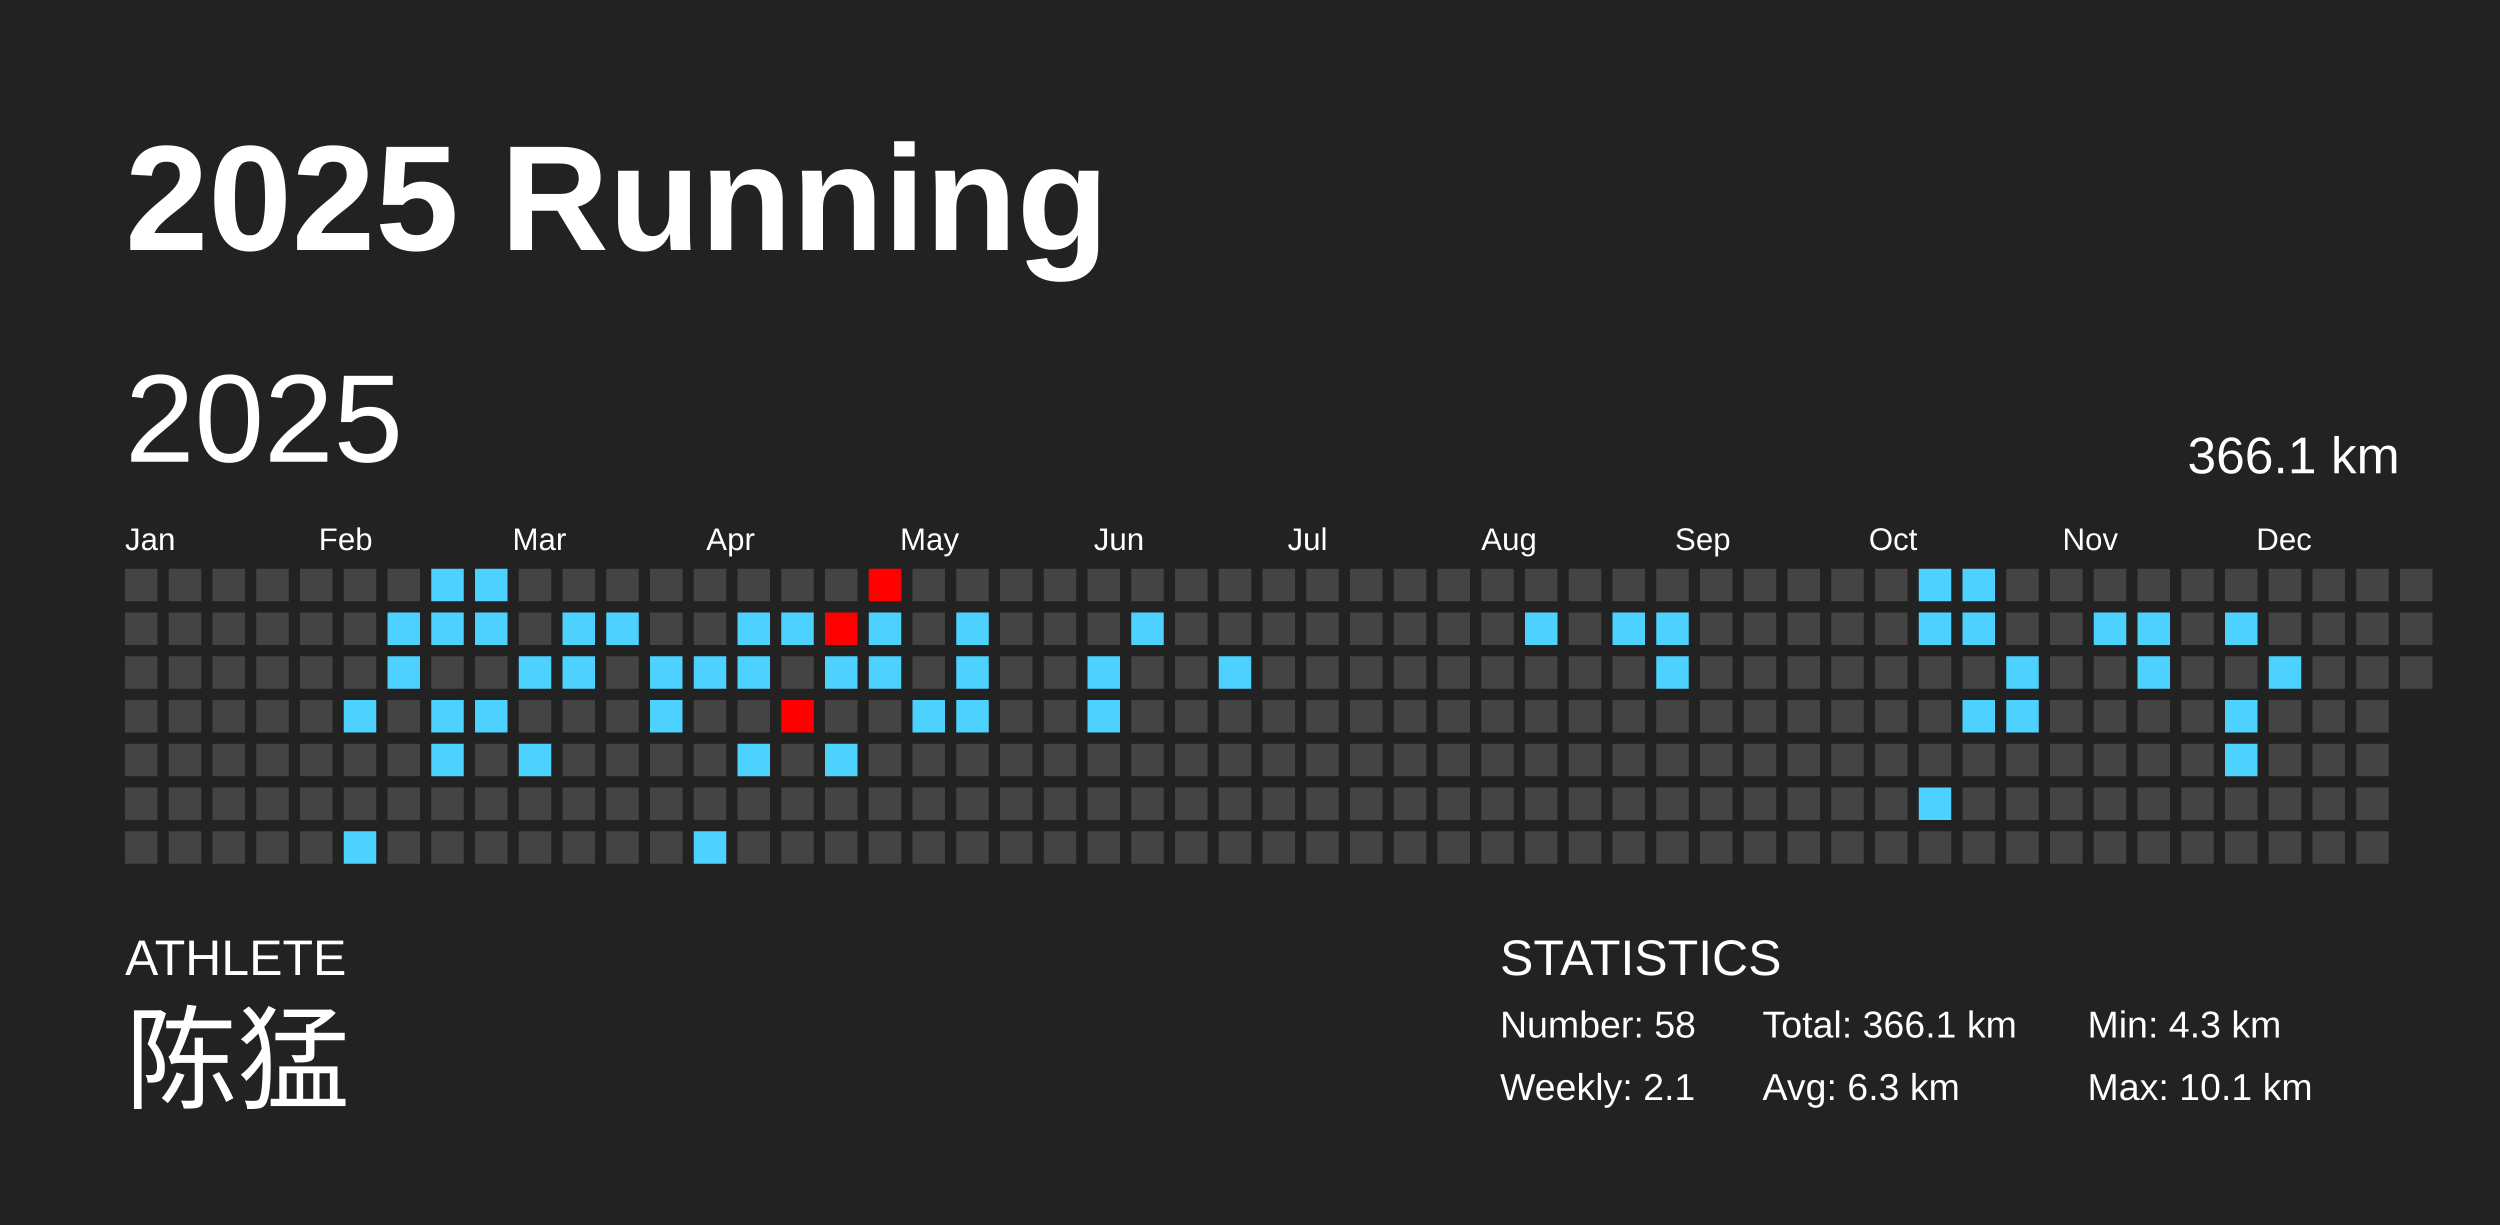
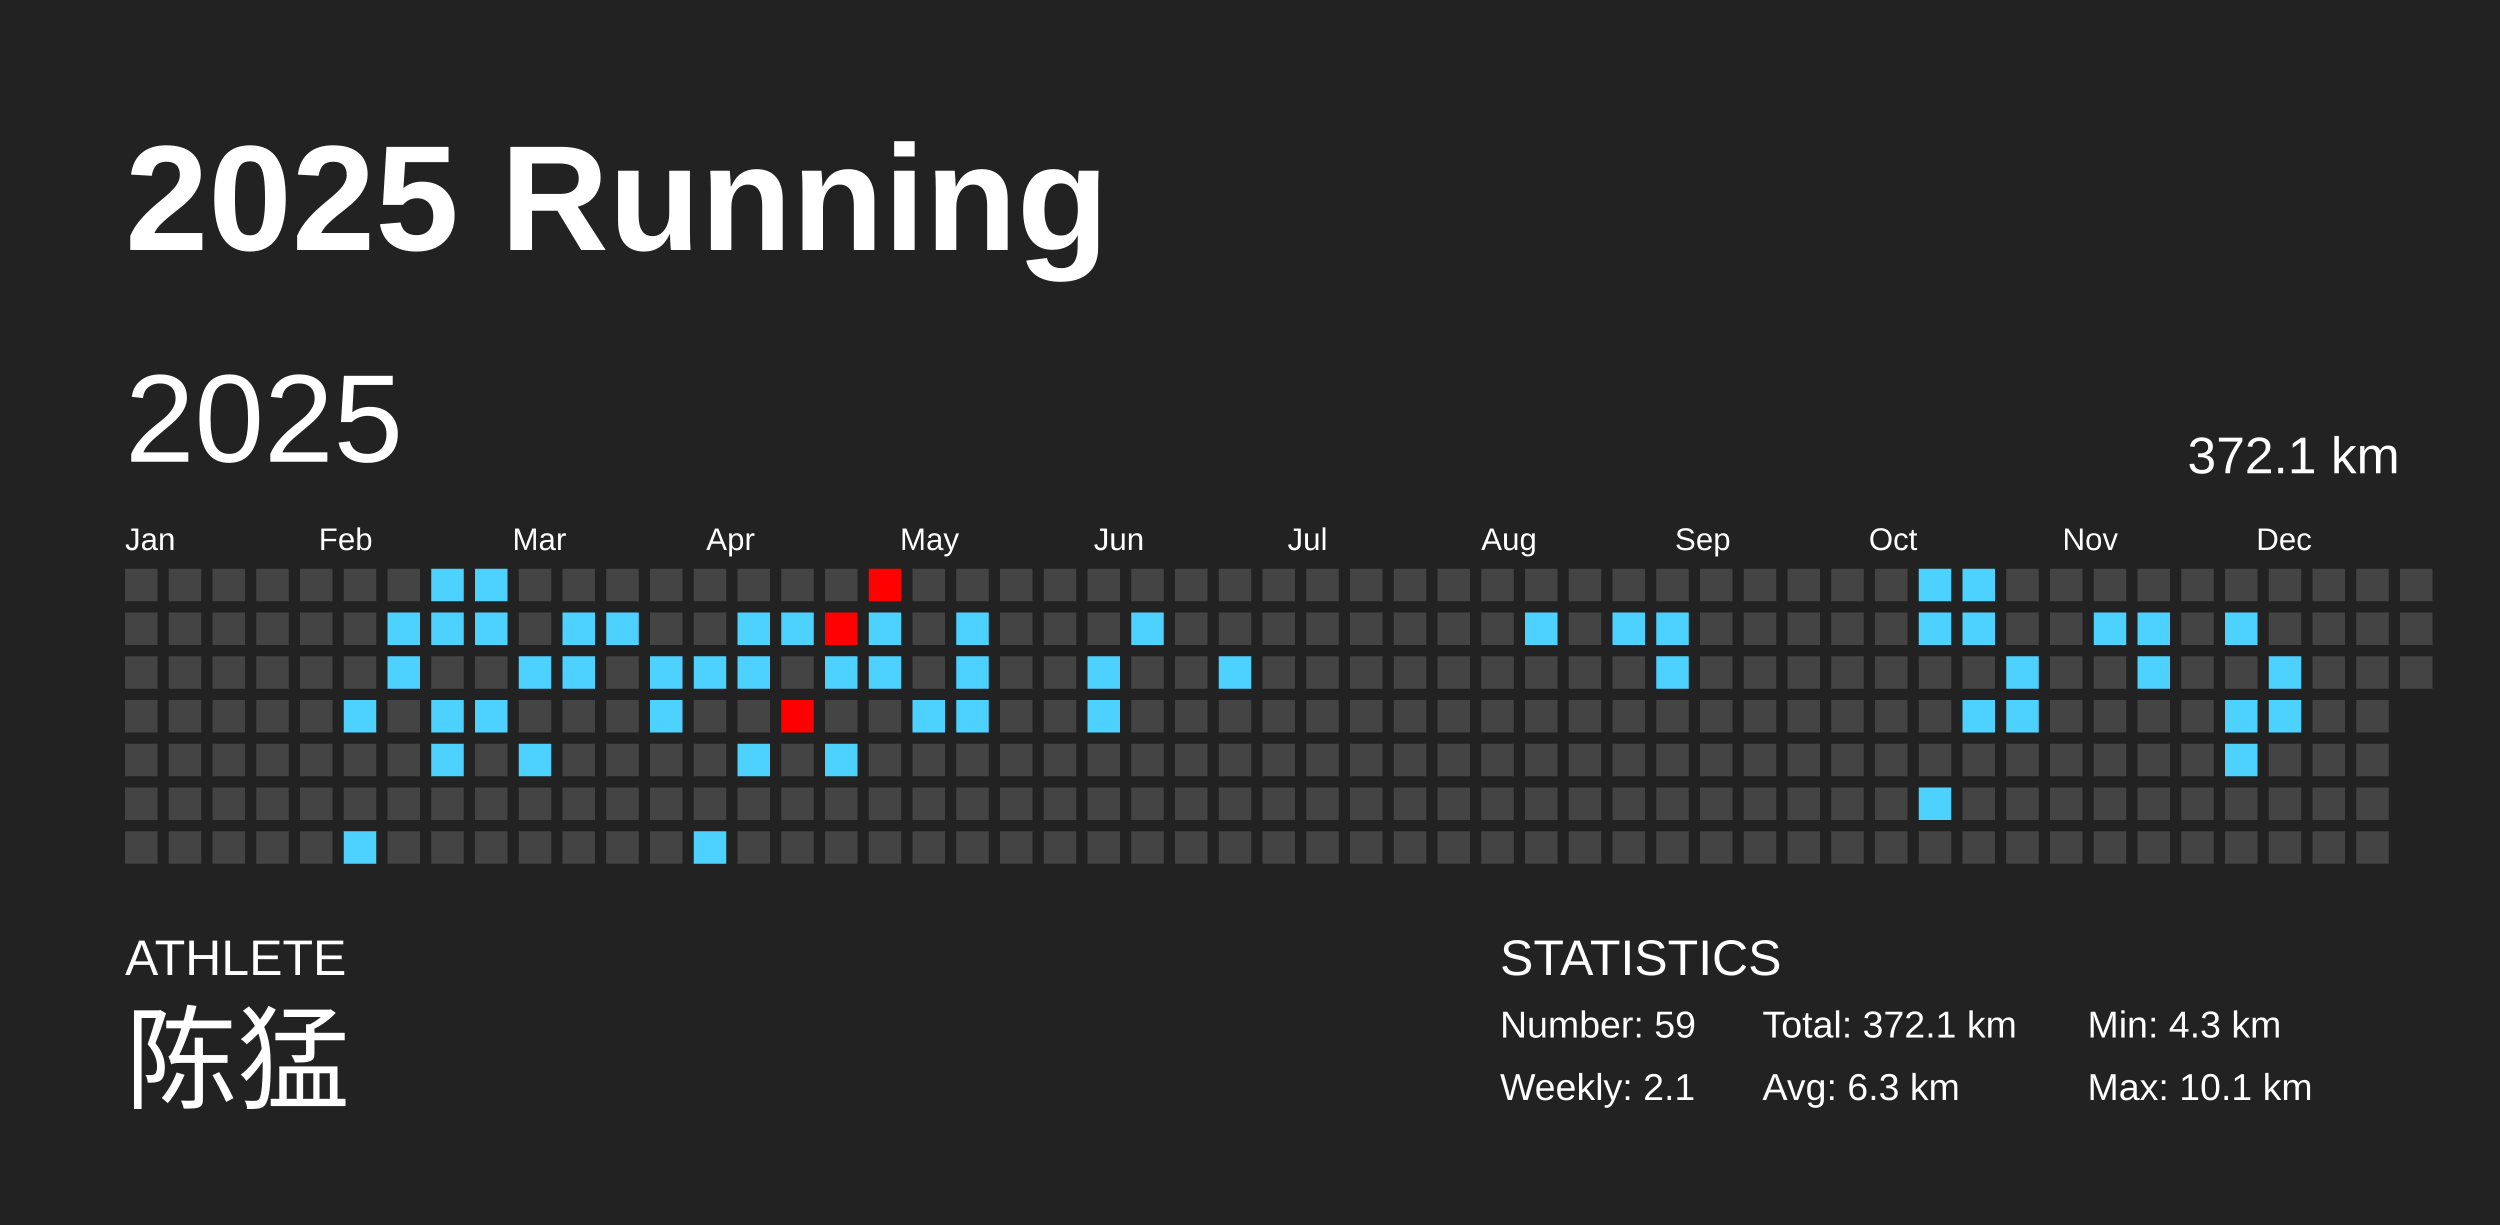
<svg xmlns="http://www.w3.org/2000/svg" baseProfile="full" height="98mm" version="1.1" viewBox="0,0,200,98" width="200mm">
  <defs />
  <rect fill="#222222" height="98" width="200" x="0" y="0" />
  <text fill="#FFFFFF" style="font-size:12px; font-family:Arial; font-weight:bold;" x="10" y="20">2025 Running</text>
  <text fill="#FFFFFF" style="font-size:4px; font-family:Arial" x="10" y="78">ATHLETE</text>
  <text fill="#FFFFFF" style="font-size:9px; font-family:Arial" x="10" y="88">陈猛</text>
  <text fill="#FFFFFF" style="font-size:4px; font-family:Arial" x="120" y="78">STATISTICS</text>
-   <text fill="#FFFFFF" style="font-size:3px; font-family:Arial" x="120" y="83">Number: 58</text>
+   <text fill="#FFFFFF" style="font-size:3px; font-family:Arial" x="120" y="83">Number: 59</text>
  <text fill="#FFFFFF" style="font-size:3px; font-family:Arial" x="120" y="88">Weekly: 2.1</text>
-   <text fill="#FFFFFF" style="font-size:3px; font-family:Arial" x="141" y="83">Total: 366.1 km</text>
+   <text fill="#FFFFFF" style="font-size:3px; font-family:Arial" x="141" y="83">Total: 372.1 km</text>
  <text fill="#FFFFFF" style="font-size:3px; font-family:Arial" x="141" y="88">Avg: 6.3 km</text>
  <text fill="#FFFFFF" style="font-size:3px; font-family:Arial" x="167" y="83">Min: 4.3 km</text>
  <text fill="#FFFFFF" style="font-size:3px; font-family:Arial" x="167" y="88">Max: 10.1 km</text>
  <text dominant-baseline="hanging" fill="#FFFFFF" style="font-size:10.0px; font-family:Arial;" x="10" y="30">2025</text>
-   <text dominant-baseline="hanging" fill="#FFFFFF" style="font-size:4.125px; font-family:Arial;" x="175" y="35">366.1 km</text>
+   <text dominant-baseline="hanging" fill="#FFFFFF" style="font-size:4.125px; font-family:Arial;" x="175" y="35">372.1 km</text>
  <text fill="#FFFFFF" style="font-size:2.5px; font-family:Arial" x="10.0" y="44">Jan</text>
  <text fill="#FFFFFF" style="font-size:2.5px; font-family:Arial" x="25.5" y="44">Feb</text>
  <text fill="#FFFFFF" style="font-size:2.5px; font-family:Arial" x="41.0" y="44">Mar</text>
  <text fill="#FFFFFF" style="font-size:2.5px; font-family:Arial" x="56.5" y="44">Apr</text>
  <text fill="#FFFFFF" style="font-size:2.5px; font-family:Arial" x="72.0" y="44">May</text>
  <text fill="#FFFFFF" style="font-size:2.5px; font-family:Arial" x="87.5" y="44">Jun</text>
  <text fill="#FFFFFF" style="font-size:2.5px; font-family:Arial" x="103.0" y="44">Jul</text>
  <text fill="#FFFFFF" style="font-size:2.5px; font-family:Arial" x="118.5" y="44">Aug</text>
  <text fill="#FFFFFF" style="font-size:2.5px; font-family:Arial" x="134.0" y="44">Sep</text>
  <text fill="#FFFFFF" style="font-size:2.5px; font-family:Arial" x="149.5" y="44">Oct</text>
  <text fill="#FFFFFF" style="font-size:2.5px; font-family:Arial" x="165.0" y="44">Nov</text>
  <text fill="#FFFFFF" style="font-size:2.5px; font-family:Arial" x="180.5" y="44">Dec</text>
  <rect fill="#444444" height="2.6" width="2.6" x="10.0" y="45.5" />
  <rect fill="#444444" height="2.6" width="2.6" x="10.0" y="49.0" />
  <rect fill="#444444" height="2.6" width="2.6" x="10.0" y="52.5" />
  <rect fill="#444444" height="2.6" width="2.6" x="10.0" y="56.0" />
  <rect fill="#444444" height="2.6" width="2.6" x="10.0" y="59.5" />
  <rect fill="#444444" height="2.6" width="2.6" x="10.0" y="63.0" />
  <rect fill="#444444" height="2.6" width="2.6" x="10.0" y="66.5" />
  <rect fill="#444444" height="2.6" width="2.6" x="13.5" y="45.5" />
  <rect fill="#444444" height="2.6" width="2.6" x="13.5" y="49.0" />
  <rect fill="#444444" height="2.6" width="2.6" x="13.5" y="52.5" />
  <rect fill="#444444" height="2.6" width="2.6" x="13.5" y="56.0" />
  <rect fill="#444444" height="2.6" width="2.6" x="13.5" y="59.5" />
  <rect fill="#444444" height="2.6" width="2.6" x="13.5" y="63.0" />
  <rect fill="#444444" height="2.6" width="2.6" x="13.5" y="66.5" />
  <rect fill="#444444" height="2.6" width="2.6" x="17.0" y="45.5" />
  <rect fill="#444444" height="2.6" width="2.6" x="17.0" y="49.0" />
  <rect fill="#444444" height="2.6" width="2.6" x="17.0" y="52.5" />
  <rect fill="#444444" height="2.6" width="2.6" x="17.0" y="56.0" />
  <rect fill="#444444" height="2.6" width="2.6" x="17.0" y="59.5" />
  <rect fill="#444444" height="2.6" width="2.6" x="17.0" y="63.0" />
  <rect fill="#444444" height="2.6" width="2.6" x="17.0" y="66.5" />
  <rect fill="#444444" height="2.6" width="2.6" x="20.5" y="45.5" />
  <rect fill="#444444" height="2.6" width="2.6" x="20.5" y="49.0" />
  <rect fill="#444444" height="2.6" width="2.6" x="20.5" y="52.5" />
  <rect fill="#444444" height="2.6" width="2.6" x="20.5" y="56.0" />
  <rect fill="#444444" height="2.6" width="2.6" x="20.5" y="59.5" />
  <rect fill="#444444" height="2.6" width="2.6" x="20.5" y="63.0" />
  <rect fill="#444444" height="2.6" width="2.6" x="20.5" y="66.5" />
  <rect fill="#444444" height="2.6" width="2.6" x="24.0" y="45.5" />
  <rect fill="#444444" height="2.6" width="2.6" x="24.0" y="49.0" />
  <rect fill="#444444" height="2.6" width="2.6" x="24.0" y="52.5" />
  <rect fill="#444444" height="2.6" width="2.6" x="24.0" y="56.0" />
  <rect fill="#444444" height="2.6" width="2.6" x="24.0" y="59.5" />
  <rect fill="#444444" height="2.6" width="2.6" x="24.0" y="63.0" />
  <rect fill="#444444" height="2.6" width="2.6" x="24.0" y="66.5" />
  <rect fill="#444444" height="2.6" width="2.6" x="27.5" y="45.5" />
  <rect fill="#444444" height="2.6" width="2.6" x="27.5" y="49.0" />
  <rect fill="#444444" height="2.6" width="2.6" x="27.5" y="52.5" />
  <rect fill="#4dd2ff" height="2.6" width="2.6" x="27.5" y="56.0" />
  <rect fill="#444444" height="2.6" width="2.6" x="27.5" y="59.5" />
  <rect fill="#444444" height="2.6" width="2.6" x="27.5" y="63.0" />
  <rect fill="#4dd2ff" height="2.6" width="2.6" x="27.5" y="66.5" />
  <rect fill="#444444" height="2.6" width="2.6" x="31.0" y="45.5" />
  <rect fill="#4dd2ff" height="2.6" width="2.6" x="31.0" y="49.0" />
  <rect fill="#4dd2ff" height="2.6" width="2.6" x="31.0" y="52.5" />
  <rect fill="#444444" height="2.6" width="2.6" x="31.0" y="56.0" />
  <rect fill="#444444" height="2.6" width="2.6" x="31.0" y="59.5" />
  <rect fill="#444444" height="2.6" width="2.6" x="31.0" y="63.0" />
  <rect fill="#444444" height="2.6" width="2.6" x="31.0" y="66.5" />
  <rect fill="#4dd2ff" height="2.6" width="2.6" x="34.5" y="45.5" />
  <rect fill="#4dd2ff" height="2.6" width="2.6" x="34.5" y="49.0" />
  <rect fill="#444444" height="2.6" width="2.6" x="34.5" y="52.5" />
  <rect fill="#4dd2ff" height="2.6" width="2.6" x="34.5" y="56.0" />
  <rect fill="#4dd2ff" height="2.6" width="2.6" x="34.5" y="59.5" />
  <rect fill="#444444" height="2.6" width="2.6" x="34.5" y="63.0" />
  <rect fill="#444444" height="2.6" width="2.6" x="34.5" y="66.5" />
  <rect fill="#4dd2ff" height="2.6" width="2.6" x="38.0" y="45.5" />
  <rect fill="#4dd2ff" height="2.6" width="2.6" x="38.0" y="49.0" />
  <rect fill="#444444" height="2.6" width="2.6" x="38.0" y="52.5" />
  <rect fill="#4dd2ff" height="2.6" width="2.6" x="38.0" y="56.0" />
  <rect fill="#444444" height="2.6" width="2.6" x="38.0" y="59.5" />
  <rect fill="#444444" height="2.6" width="2.6" x="38.0" y="63.0" />
  <rect fill="#444444" height="2.6" width="2.6" x="38.0" y="66.5" />
  <rect fill="#444444" height="2.6" width="2.6" x="41.5" y="45.5" />
  <rect fill="#444444" height="2.6" width="2.6" x="41.5" y="49.0" />
  <rect fill="#4dd2ff" height="2.6" width="2.6" x="41.5" y="52.5" />
  <rect fill="#444444" height="2.6" width="2.6" x="41.5" y="56.0" />
  <rect fill="#4dd2ff" height="2.6" width="2.6" x="41.5" y="59.5" />
  <rect fill="#444444" height="2.6" width="2.6" x="41.5" y="63.0" />
  <rect fill="#444444" height="2.6" width="2.6" x="41.5" y="66.5" />
  <rect fill="#444444" height="2.6" width="2.6" x="45.0" y="45.5" />
  <rect fill="#4dd2ff" height="2.6" width="2.6" x="45.0" y="49.0" />
  <rect fill="#4dd2ff" height="2.6" width="2.6" x="45.0" y="52.5" />
  <rect fill="#444444" height="2.6" width="2.6" x="45.0" y="56.0" />
  <rect fill="#444444" height="2.6" width="2.6" x="45.0" y="59.5" />
  <rect fill="#444444" height="2.6" width="2.6" x="45.0" y="63.0" />
  <rect fill="#444444" height="2.6" width="2.6" x="45.0" y="66.5" />
  <rect fill="#444444" height="2.6" width="2.6" x="48.5" y="45.5" />
  <rect fill="#4dd2ff" height="2.6" width="2.6" x="48.5" y="49.0" />
  <rect fill="#444444" height="2.6" width="2.6" x="48.5" y="52.5" />
  <rect fill="#444444" height="2.6" width="2.6" x="48.5" y="56.0" />
  <rect fill="#444444" height="2.6" width="2.6" x="48.5" y="59.5" />
  <rect fill="#444444" height="2.6" width="2.6" x="48.5" y="63.0" />
  <rect fill="#444444" height="2.6" width="2.6" x="48.5" y="66.5" />
  <rect fill="#444444" height="2.6" width="2.6" x="52.0" y="45.5" />
  <rect fill="#444444" height="2.6" width="2.6" x="52.0" y="49.0" />
  <rect fill="#4dd2ff" height="2.6" width="2.6" x="52.0" y="52.5" />
  <rect fill="#4dd2ff" height="2.6" width="2.6" x="52.0" y="56.0" />
  <rect fill="#444444" height="2.6" width="2.6" x="52.0" y="59.5" />
  <rect fill="#444444" height="2.6" width="2.6" x="52.0" y="63.0" />
  <rect fill="#444444" height="2.6" width="2.6" x="52.0" y="66.5" />
  <rect fill="#444444" height="2.6" width="2.6" x="55.5" y="45.5" />
  <rect fill="#444444" height="2.6" width="2.6" x="55.5" y="49.0" />
  <rect fill="#4dd2ff" height="2.6" width="2.6" x="55.5" y="52.5" />
  <rect fill="#444444" height="2.6" width="2.6" x="55.5" y="56.0" />
  <rect fill="#444444" height="2.6" width="2.6" x="55.5" y="59.5" />
  <rect fill="#444444" height="2.6" width="2.6" x="55.5" y="63.0" />
  <rect fill="#4dd2ff" height="2.6" width="2.6" x="55.5" y="66.5" />
  <rect fill="#444444" height="2.6" width="2.6" x="59.0" y="45.5" />
  <rect fill="#4dd2ff" height="2.6" width="2.6" x="59.0" y="49.0" />
  <rect fill="#4dd2ff" height="2.6" width="2.6" x="59.0" y="52.5" />
  <rect fill="#444444" height="2.6" width="2.6" x="59.0" y="56.0" />
  <rect fill="#4dd2ff" height="2.6" width="2.6" x="59.0" y="59.5" />
  <rect fill="#444444" height="2.6" width="2.6" x="59.0" y="63.0" />
  <rect fill="#444444" height="2.6" width="2.6" x="59.0" y="66.5" />
  <rect fill="#444444" height="2.6" width="2.6" x="62.5" y="45.5" />
  <rect fill="#4dd2ff" height="2.6" width="2.6" x="62.5" y="49.0" />
  <rect fill="#444444" height="2.6" width="2.6" x="62.5" y="52.5" />
  <rect fill="#ff0000" height="2.6" width="2.6" x="62.5" y="56.0" />
  <rect fill="#444444" height="2.6" width="2.6" x="62.5" y="59.5" />
  <rect fill="#444444" height="2.6" width="2.6" x="62.5" y="63.0" />
  <rect fill="#444444" height="2.6" width="2.6" x="62.5" y="66.5" />
  <rect fill="#444444" height="2.6" width="2.6" x="66.0" y="45.5" />
  <rect fill="#ff0100" height="2.6" width="2.6" x="66.0" y="49.0" />
  <rect fill="#4dd2ff" height="2.6" width="2.6" x="66.0" y="52.5" />
  <rect fill="#444444" height="2.6" width="2.6" x="66.0" y="56.0" />
  <rect fill="#4dd2ff" height="2.6" width="2.6" x="66.0" y="59.5" />
  <rect fill="#444444" height="2.6" width="2.6" x="66.0" y="63.0" />
  <rect fill="#444444" height="2.6" width="2.6" x="66.0" y="66.5" />
  <rect fill="#ff0200" height="2.6" width="2.6" x="69.5" y="45.5" />
  <rect fill="#4dd2ff" height="2.6" width="2.6" x="69.5" y="49.0" />
  <rect fill="#4dd2ff" height="2.6" width="2.6" x="69.5" y="52.5" />
  <rect fill="#444444" height="2.6" width="2.6" x="69.5" y="56.0" />
  <rect fill="#444444" height="2.6" width="2.6" x="69.5" y="59.5" />
  <rect fill="#444444" height="2.6" width="2.6" x="69.5" y="63.0" />
  <rect fill="#444444" height="2.6" width="2.6" x="69.5" y="66.5" />
  <rect fill="#444444" height="2.6" width="2.6" x="73.0" y="45.5" />
  <rect fill="#444444" height="2.6" width="2.6" x="73.0" y="49.0" />
  <rect fill="#444444" height="2.6" width="2.6" x="73.0" y="52.5" />
  <rect fill="#4dd2ff" height="2.6" width="2.6" x="73.0" y="56.0" />
  <rect fill="#444444" height="2.6" width="2.6" x="73.0" y="59.5" />
  <rect fill="#444444" height="2.6" width="2.6" x="73.0" y="63.0" />
  <rect fill="#444444" height="2.6" width="2.6" x="73.0" y="66.5" />
  <rect fill="#444444" height="2.6" width="2.6" x="76.5" y="45.5" />
  <rect fill="#4dd2ff" height="2.6" width="2.6" x="76.5" y="49.0" />
  <rect fill="#4dd2ff" height="2.6" width="2.6" x="76.5" y="52.5" />
  <rect fill="#4dd2ff" height="2.6" width="2.6" x="76.5" y="56.0" />
  <rect fill="#444444" height="2.6" width="2.6" x="76.5" y="59.5" />
  <rect fill="#444444" height="2.6" width="2.6" x="76.5" y="63.0" />
  <rect fill="#444444" height="2.6" width="2.6" x="76.5" y="66.5" />
  <rect fill="#444444" height="2.6" width="2.6" x="80.0" y="45.5" />
  <rect fill="#444444" height="2.6" width="2.6" x="80.0" y="49.0" />
  <rect fill="#444444" height="2.6" width="2.6" x="80.0" y="52.5" />
  <rect fill="#444444" height="2.6" width="2.6" x="80.0" y="56.0" />
  <rect fill="#444444" height="2.6" width="2.6" x="80.0" y="59.5" />
  <rect fill="#444444" height="2.6" width="2.6" x="80.0" y="63.0" />
  <rect fill="#444444" height="2.6" width="2.6" x="80.0" y="66.5" />
  <rect fill="#444444" height="2.6" width="2.6" x="83.5" y="45.5" />
  <rect fill="#444444" height="2.6" width="2.6" x="83.5" y="49.0" />
  <rect fill="#444444" height="2.6" width="2.6" x="83.5" y="52.5" />
  <rect fill="#444444" height="2.6" width="2.6" x="83.5" y="56.0" />
  <rect fill="#444444" height="2.6" width="2.6" x="83.5" y="59.5" />
  <rect fill="#444444" height="2.6" width="2.6" x="83.5" y="63.0" />
  <rect fill="#444444" height="2.6" width="2.6" x="83.5" y="66.5" />
  <rect fill="#444444" height="2.6" width="2.6" x="87.0" y="45.5" />
  <rect fill="#444444" height="2.6" width="2.6" x="87.0" y="49.0" />
  <rect fill="#4dd2ff" height="2.6" width="2.6" x="87.0" y="52.5" />
  <rect fill="#4dd2ff" height="2.6" width="2.6" x="87.0" y="56.0" />
  <rect fill="#444444" height="2.6" width="2.6" x="87.0" y="59.5" />
  <rect fill="#444444" height="2.6" width="2.6" x="87.0" y="63.0" />
  <rect fill="#444444" height="2.6" width="2.6" x="87.0" y="66.5" />
  <rect fill="#444444" height="2.6" width="2.6" x="90.5" y="45.5" />
  <rect fill="#4dd2ff" height="2.6" width="2.6" x="90.5" y="49.0" />
  <rect fill="#444444" height="2.6" width="2.6" x="90.5" y="52.5" />
  <rect fill="#444444" height="2.6" width="2.6" x="90.5" y="56.0" />
  <rect fill="#444444" height="2.6" width="2.6" x="90.5" y="59.5" />
  <rect fill="#444444" height="2.6" width="2.6" x="90.5" y="63.0" />
  <rect fill="#444444" height="2.6" width="2.6" x="90.5" y="66.5" />
  <rect fill="#444444" height="2.6" width="2.6" x="94.0" y="45.5" />
  <rect fill="#444444" height="2.6" width="2.6" x="94.0" y="49.0" />
  <rect fill="#444444" height="2.6" width="2.6" x="94.0" y="52.5" />
  <rect fill="#444444" height="2.6" width="2.6" x="94.0" y="56.0" />
  <rect fill="#444444" height="2.6" width="2.6" x="94.0" y="59.5" />
  <rect fill="#444444" height="2.6" width="2.6" x="94.0" y="63.0" />
  <rect fill="#444444" height="2.6" width="2.6" x="94.0" y="66.5" />
  <rect fill="#444444" height="2.6" width="2.6" x="97.5" y="45.5" />
  <rect fill="#444444" height="2.6" width="2.6" x="97.5" y="49.0" />
  <rect fill="#4dd2ff" height="2.6" width="2.6" x="97.5" y="52.5" />
  <rect fill="#444444" height="2.6" width="2.6" x="97.5" y="56.0" />
  <rect fill="#444444" height="2.6" width="2.6" x="97.5" y="59.5" />
  <rect fill="#444444" height="2.6" width="2.6" x="97.5" y="63.0" />
  <rect fill="#444444" height="2.6" width="2.6" x="97.5" y="66.5" />
  <rect fill="#444444" height="2.6" width="2.6" x="101.0" y="45.5" />
  <rect fill="#444444" height="2.6" width="2.6" x="101.0" y="49.0" />
  <rect fill="#444444" height="2.6" width="2.6" x="101.0" y="52.5" />
  <rect fill="#444444" height="2.6" width="2.6" x="101.0" y="56.0" />
  <rect fill="#444444" height="2.6" width="2.6" x="101.0" y="59.5" />
  <rect fill="#444444" height="2.6" width="2.6" x="101.0" y="63.0" />
  <rect fill="#444444" height="2.6" width="2.6" x="101.0" y="66.5" />
  <rect fill="#444444" height="2.6" width="2.6" x="104.5" y="45.5" />
  <rect fill="#444444" height="2.6" width="2.6" x="104.5" y="49.0" />
  <rect fill="#444444" height="2.6" width="2.6" x="104.5" y="52.5" />
  <rect fill="#444444" height="2.6" width="2.6" x="104.5" y="56.0" />
  <rect fill="#444444" height="2.6" width="2.6" x="104.5" y="59.5" />
  <rect fill="#444444" height="2.6" width="2.6" x="104.5" y="63.0" />
  <rect fill="#444444" height="2.6" width="2.6" x="104.5" y="66.5" />
  <rect fill="#444444" height="2.6" width="2.6" x="108.0" y="45.5" />
  <rect fill="#444444" height="2.6" width="2.6" x="108.0" y="49.0" />
  <rect fill="#444444" height="2.6" width="2.6" x="108.0" y="52.5" />
  <rect fill="#444444" height="2.6" width="2.6" x="108.0" y="56.0" />
  <rect fill="#444444" height="2.6" width="2.6" x="108.0" y="59.5" />
  <rect fill="#444444" height="2.6" width="2.6" x="108.0" y="63.0" />
  <rect fill="#444444" height="2.6" width="2.6" x="108.0" y="66.5" />
  <rect fill="#444444" height="2.6" width="2.6" x="111.5" y="45.5" />
  <rect fill="#444444" height="2.6" width="2.6" x="111.5" y="49.0" />
  <rect fill="#444444" height="2.6" width="2.6" x="111.5" y="52.5" />
  <rect fill="#444444" height="2.6" width="2.6" x="111.5" y="56.0" />
  <rect fill="#444444" height="2.6" width="2.6" x="111.5" y="59.5" />
  <rect fill="#444444" height="2.6" width="2.6" x="111.5" y="63.0" />
  <rect fill="#444444" height="2.6" width="2.6" x="111.5" y="66.5" />
  <rect fill="#444444" height="2.6" width="2.6" x="115.0" y="45.5" />
  <rect fill="#444444" height="2.6" width="2.6" x="115.0" y="49.0" />
  <rect fill="#444444" height="2.6" width="2.6" x="115.0" y="52.5" />
  <rect fill="#444444" height="2.6" width="2.6" x="115.0" y="56.0" />
  <rect fill="#444444" height="2.6" width="2.6" x="115.0" y="59.5" />
  <rect fill="#444444" height="2.6" width="2.6" x="115.0" y="63.0" />
  <rect fill="#444444" height="2.6" width="2.6" x="115.0" y="66.5" />
  <rect fill="#444444" height="2.6" width="2.6" x="118.5" y="45.5" />
  <rect fill="#444444" height="2.6" width="2.6" x="118.5" y="49.0" />
  <rect fill="#444444" height="2.6" width="2.6" x="118.5" y="52.5" />
  <rect fill="#444444" height="2.6" width="2.6" x="118.5" y="56.0" />
  <rect fill="#444444" height="2.6" width="2.6" x="118.5" y="59.5" />
  <rect fill="#444444" height="2.6" width="2.6" x="118.5" y="63.0" />
  <rect fill="#444444" height="2.6" width="2.6" x="118.5" y="66.5" />
  <rect fill="#444444" height="2.6" width="2.6" x="122.0" y="45.5" />
  <rect fill="#4dd2ff" height="2.6" width="2.6" x="122.0" y="49.0" />
  <rect fill="#444444" height="2.6" width="2.6" x="122.0" y="52.5" />
  <rect fill="#444444" height="2.6" width="2.6" x="122.0" y="56.0" />
  <rect fill="#444444" height="2.6" width="2.6" x="122.0" y="59.5" />
  <rect fill="#444444" height="2.6" width="2.6" x="122.0" y="63.0" />
  <rect fill="#444444" height="2.6" width="2.6" x="122.0" y="66.5" />
  <rect fill="#444444" height="2.6" width="2.6" x="125.5" y="45.5" />
  <rect fill="#444444" height="2.6" width="2.6" x="125.5" y="49.0" />
  <rect fill="#444444" height="2.6" width="2.6" x="125.5" y="52.5" />
  <rect fill="#444444" height="2.6" width="2.6" x="125.5" y="56.0" />
  <rect fill="#444444" height="2.6" width="2.6" x="125.5" y="59.5" />
  <rect fill="#444444" height="2.6" width="2.6" x="125.5" y="63.0" />
  <rect fill="#444444" height="2.6" width="2.6" x="125.5" y="66.5" />
  <rect fill="#444444" height="2.6" width="2.6" x="129.0" y="45.5" />
  <rect fill="#4dd2ff" height="2.6" width="2.6" x="129.0" y="49.0" />
  <rect fill="#444444" height="2.6" width="2.6" x="129.0" y="52.5" />
  <rect fill="#444444" height="2.6" width="2.6" x="129.0" y="56.0" />
  <rect fill="#444444" height="2.6" width="2.6" x="129.0" y="59.5" />
  <rect fill="#444444" height="2.6" width="2.6" x="129.0" y="63.0" />
  <rect fill="#444444" height="2.6" width="2.6" x="129.0" y="66.5" />
  <rect fill="#444444" height="2.6" width="2.6" x="132.5" y="45.5" />
  <rect fill="#4dd2ff" height="2.6" width="2.6" x="132.5" y="49.0" />
  <rect fill="#4dd2ff" height="2.6" width="2.6" x="132.5" y="52.5" />
  <rect fill="#444444" height="2.6" width="2.6" x="132.5" y="56.0" />
  <rect fill="#444444" height="2.6" width="2.6" x="132.5" y="59.5" />
  <rect fill="#444444" height="2.6" width="2.6" x="132.5" y="63.0" />
  <rect fill="#444444" height="2.6" width="2.6" x="132.5" y="66.5" />
  <rect fill="#444444" height="2.6" width="2.6" x="136.0" y="45.5" />
  <rect fill="#444444" height="2.6" width="2.6" x="136.0" y="49.0" />
  <rect fill="#444444" height="2.6" width="2.6" x="136.0" y="52.5" />
  <rect fill="#444444" height="2.6" width="2.6" x="136.0" y="56.0" />
  <rect fill="#444444" height="2.6" width="2.6" x="136.0" y="59.5" />
  <rect fill="#444444" height="2.6" width="2.6" x="136.0" y="63.0" />
  <rect fill="#444444" height="2.6" width="2.6" x="136.0" y="66.5" />
  <rect fill="#444444" height="2.6" width="2.6" x="139.5" y="45.5" />
  <rect fill="#444444" height="2.6" width="2.6" x="139.5" y="49.0" />
  <rect fill="#444444" height="2.6" width="2.6" x="139.5" y="52.5" />
  <rect fill="#444444" height="2.6" width="2.6" x="139.5" y="56.0" />
  <rect fill="#444444" height="2.6" width="2.6" x="139.5" y="59.5" />
  <rect fill="#444444" height="2.6" width="2.6" x="139.5" y="63.0" />
  <rect fill="#444444" height="2.6" width="2.6" x="139.5" y="66.5" />
  <rect fill="#444444" height="2.6" width="2.6" x="143.0" y="45.5" />
  <rect fill="#444444" height="2.6" width="2.6" x="143.0" y="49.0" />
  <rect fill="#444444" height="2.6" width="2.6" x="143.0" y="52.5" />
  <rect fill="#444444" height="2.6" width="2.6" x="143.0" y="56.0" />
  <rect fill="#444444" height="2.6" width="2.6" x="143.0" y="59.5" />
  <rect fill="#444444" height="2.6" width="2.6" x="143.0" y="63.0" />
  <rect fill="#444444" height="2.6" width="2.6" x="143.0" y="66.5" />
  <rect fill="#444444" height="2.6" width="2.6" x="146.5" y="45.5" />
  <rect fill="#444444" height="2.6" width="2.6" x="146.5" y="49.0" />
  <rect fill="#444444" height="2.6" width="2.6" x="146.5" y="52.5" />
  <rect fill="#444444" height="2.6" width="2.6" x="146.5" y="56.0" />
  <rect fill="#444444" height="2.6" width="2.6" x="146.5" y="59.5" />
  <rect fill="#444444" height="2.6" width="2.6" x="146.5" y="63.0" />
  <rect fill="#444444" height="2.6" width="2.6" x="146.5" y="66.5" />
  <rect fill="#444444" height="2.6" width="2.6" x="150.0" y="45.5" />
  <rect fill="#444444" height="2.6" width="2.6" x="150.0" y="49.0" />
  <rect fill="#444444" height="2.6" width="2.6" x="150.0" y="52.5" />
  <rect fill="#444444" height="2.6" width="2.6" x="150.0" y="56.0" />
  <rect fill="#444444" height="2.6" width="2.6" x="150.0" y="59.5" />
  <rect fill="#444444" height="2.6" width="2.6" x="150.0" y="63.0" />
  <rect fill="#444444" height="2.6" width="2.6" x="150.0" y="66.5" />
  <rect fill="#4dd2ff" height="2.6" width="2.6" x="153.5" y="45.5" />
  <rect fill="#4dd2ff" height="2.6" width="2.6" x="153.5" y="49.0" />
  <rect fill="#444444" height="2.6" width="2.6" x="153.5" y="52.5" />
  <rect fill="#444444" height="2.6" width="2.6" x="153.5" y="56.0" />
  <rect fill="#444444" height="2.6" width="2.6" x="153.5" y="59.5" />
  <rect fill="#4dd2ff" height="2.6" width="2.6" x="153.5" y="63.0" />
  <rect fill="#444444" height="2.6" width="2.6" x="153.5" y="66.5" />
  <rect fill="#4dd2ff" height="2.6" width="2.6" x="157.0" y="45.5" />
  <rect fill="#4dd2ff" height="2.6" width="2.6" x="157.0" y="49.0" />
  <rect fill="#444444" height="2.6" width="2.6" x="157.0" y="52.5" />
  <rect fill="#4dd2ff" height="2.6" width="2.6" x="157.0" y="56.0" />
  <rect fill="#444444" height="2.6" width="2.6" x="157.0" y="59.5" />
  <rect fill="#444444" height="2.6" width="2.6" x="157.0" y="63.0" />
  <rect fill="#444444" height="2.6" width="2.6" x="157.0" y="66.5" />
  <rect fill="#444444" height="2.6" width="2.6" x="160.5" y="45.5" />
  <rect fill="#444444" height="2.6" width="2.6" x="160.5" y="49.0" />
  <rect fill="#4dd2ff" height="2.6" width="2.6" x="160.5" y="52.5" />
  <rect fill="#4dd2ff" height="2.6" width="2.6" x="160.5" y="56.0" />
  <rect fill="#444444" height="2.6" width="2.6" x="160.5" y="59.5" />
  <rect fill="#444444" height="2.6" width="2.6" x="160.5" y="63.0" />
  <rect fill="#444444" height="2.6" width="2.6" x="160.5" y="66.5" />
  <rect fill="#444444" height="2.6" width="2.6" x="164.0" y="45.5" />
  <rect fill="#444444" height="2.6" width="2.6" x="164.0" y="49.0" />
  <rect fill="#444444" height="2.6" width="2.6" x="164.0" y="52.5" />
  <rect fill="#444444" height="2.6" width="2.6" x="164.0" y="56.0" />
  <rect fill="#444444" height="2.6" width="2.6" x="164.0" y="59.5" />
  <rect fill="#444444" height="2.6" width="2.6" x="164.0" y="63.0" />
  <rect fill="#444444" height="2.6" width="2.6" x="164.0" y="66.5" />
  <rect fill="#444444" height="2.6" width="2.6" x="167.5" y="45.5" />
  <rect fill="#4dd2ff" height="2.6" width="2.6" x="167.5" y="49.0" />
  <rect fill="#444444" height="2.6" width="2.6" x="167.5" y="52.5" />
  <rect fill="#444444" height="2.6" width="2.6" x="167.5" y="56.0" />
  <rect fill="#444444" height="2.6" width="2.6" x="167.5" y="59.5" />
  <rect fill="#444444" height="2.6" width="2.6" x="167.5" y="63.0" />
  <rect fill="#444444" height="2.6" width="2.6" x="167.5" y="66.5" />
  <rect fill="#444444" height="2.6" width="2.6" x="171.0" y="45.5" />
  <rect fill="#4dd2ff" height="2.6" width="2.6" x="171.0" y="49.0" />
  <rect fill="#4dd2ff" height="2.6" width="2.6" x="171.0" y="52.5" />
  <rect fill="#444444" height="2.6" width="2.6" x="171.0" y="56.0" />
  <rect fill="#444444" height="2.6" width="2.6" x="171.0" y="59.5" />
  <rect fill="#444444" height="2.6" width="2.6" x="171.0" y="63.0" />
  <rect fill="#444444" height="2.6" width="2.6" x="171.0" y="66.5" />
  <rect fill="#444444" height="2.6" width="2.6" x="174.5" y="45.5" />
  <rect fill="#444444" height="2.6" width="2.6" x="174.5" y="49.0" />
  <rect fill="#444444" height="2.6" width="2.6" x="174.5" y="52.5" />
  <rect fill="#444444" height="2.6" width="2.6" x="174.5" y="56.0" />
  <rect fill="#444444" height="2.6" width="2.6" x="174.5" y="59.5" />
  <rect fill="#444444" height="2.6" width="2.6" x="174.5" y="63.0" />
  <rect fill="#444444" height="2.6" width="2.6" x="174.5" y="66.5" />
  <rect fill="#444444" height="2.6" width="2.6" x="178.0" y="45.5" />
  <rect fill="#4dd2ff" height="2.6" width="2.6" x="178.0" y="49.0" />
  <rect fill="#444444" height="2.6" width="2.6" x="178.0" y="52.5" />
  <rect fill="#4dd2ff" height="2.6" width="2.6" x="178.0" y="56.0" />
  <rect fill="#4dd2ff" height="2.6" width="2.6" x="178.0" y="59.5" />
  <rect fill="#444444" height="2.6" width="2.6" x="178.0" y="63.0" />
  <rect fill="#444444" height="2.6" width="2.6" x="178.0" y="66.5" />
  <rect fill="#444444" height="2.6" width="2.6" x="181.5" y="45.5" />
  <rect fill="#444444" height="2.6" width="2.6" x="181.5" y="49.0" />
  <rect fill="#4dd2ff" height="2.6" width="2.6" x="181.5" y="52.5" />
-   <rect fill="#444444" height="2.6" width="2.6" x="181.5" y="56.0" />
+   <rect fill="#4dd2ff" height="2.6" width="2.6" x="181.5" y="56.0" />
  <rect fill="#444444" height="2.6" width="2.6" x="181.5" y="59.5" />
  <rect fill="#444444" height="2.6" width="2.6" x="181.5" y="63.0" />
  <rect fill="#444444" height="2.6" width="2.6" x="181.5" y="66.5" />
  <rect fill="#444444" height="2.6" width="2.6" x="185.0" y="45.5" />
  <rect fill="#444444" height="2.6" width="2.6" x="185.0" y="49.0" />
  <rect fill="#444444" height="2.6" width="2.6" x="185.0" y="52.5" />
  <rect fill="#444444" height="2.6" width="2.6" x="185.0" y="56.0" />
  <rect fill="#444444" height="2.6" width="2.6" x="185.0" y="59.5" />
  <rect fill="#444444" height="2.6" width="2.6" x="185.0" y="63.0" />
  <rect fill="#444444" height="2.6" width="2.6" x="185.0" y="66.5" />
  <rect fill="#444444" height="2.6" width="2.6" x="188.5" y="45.5" />
  <rect fill="#444444" height="2.6" width="2.6" x="188.5" y="49.0" />
  <rect fill="#444444" height="2.6" width="2.6" x="188.5" y="52.5" />
  <rect fill="#444444" height="2.6" width="2.6" x="188.5" y="56.0" />
  <rect fill="#444444" height="2.6" width="2.6" x="188.5" y="59.5" />
  <rect fill="#444444" height="2.6" width="2.6" x="188.5" y="63.0" />
  <rect fill="#444444" height="2.6" width="2.6" x="188.5" y="66.5" />
  <rect fill="#444444" height="2.6" width="2.6" x="192.0" y="45.5" />
  <rect fill="#444444" height="2.6" width="2.6" x="192.0" y="49.0" />
  <rect fill="#444444" height="2.6" width="2.6" x="192.0" y="52.5" />
</svg>
